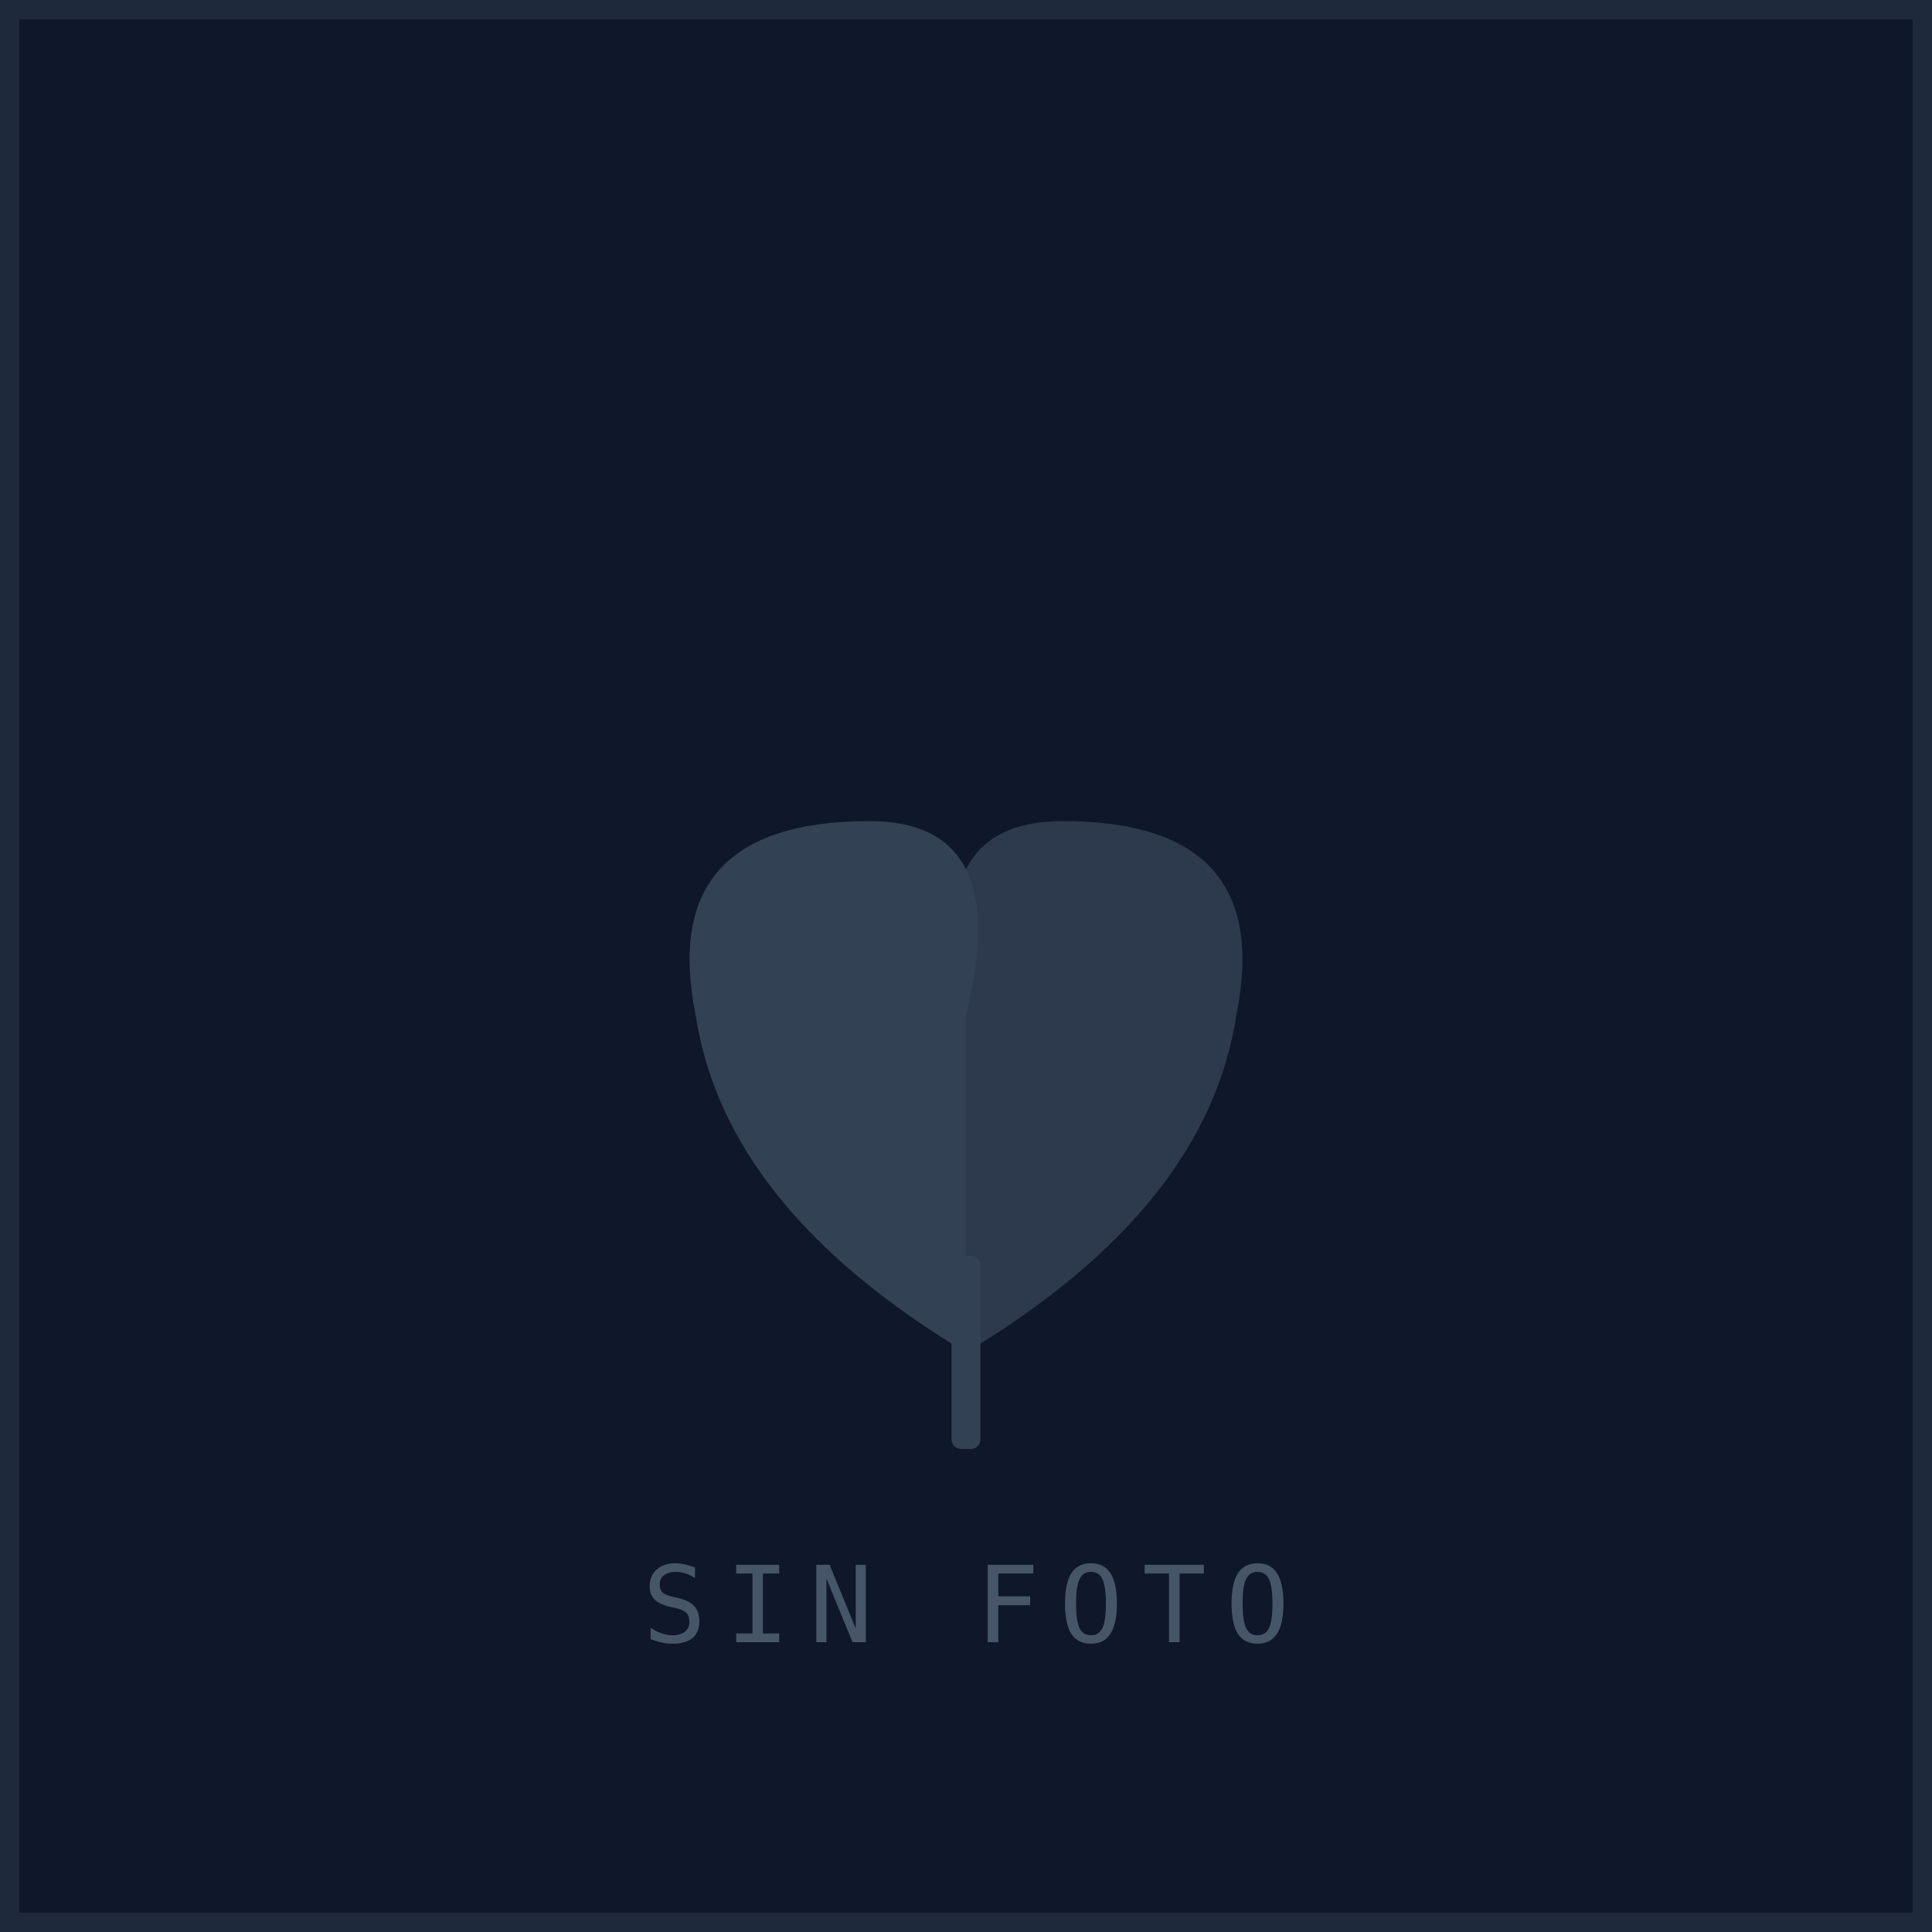
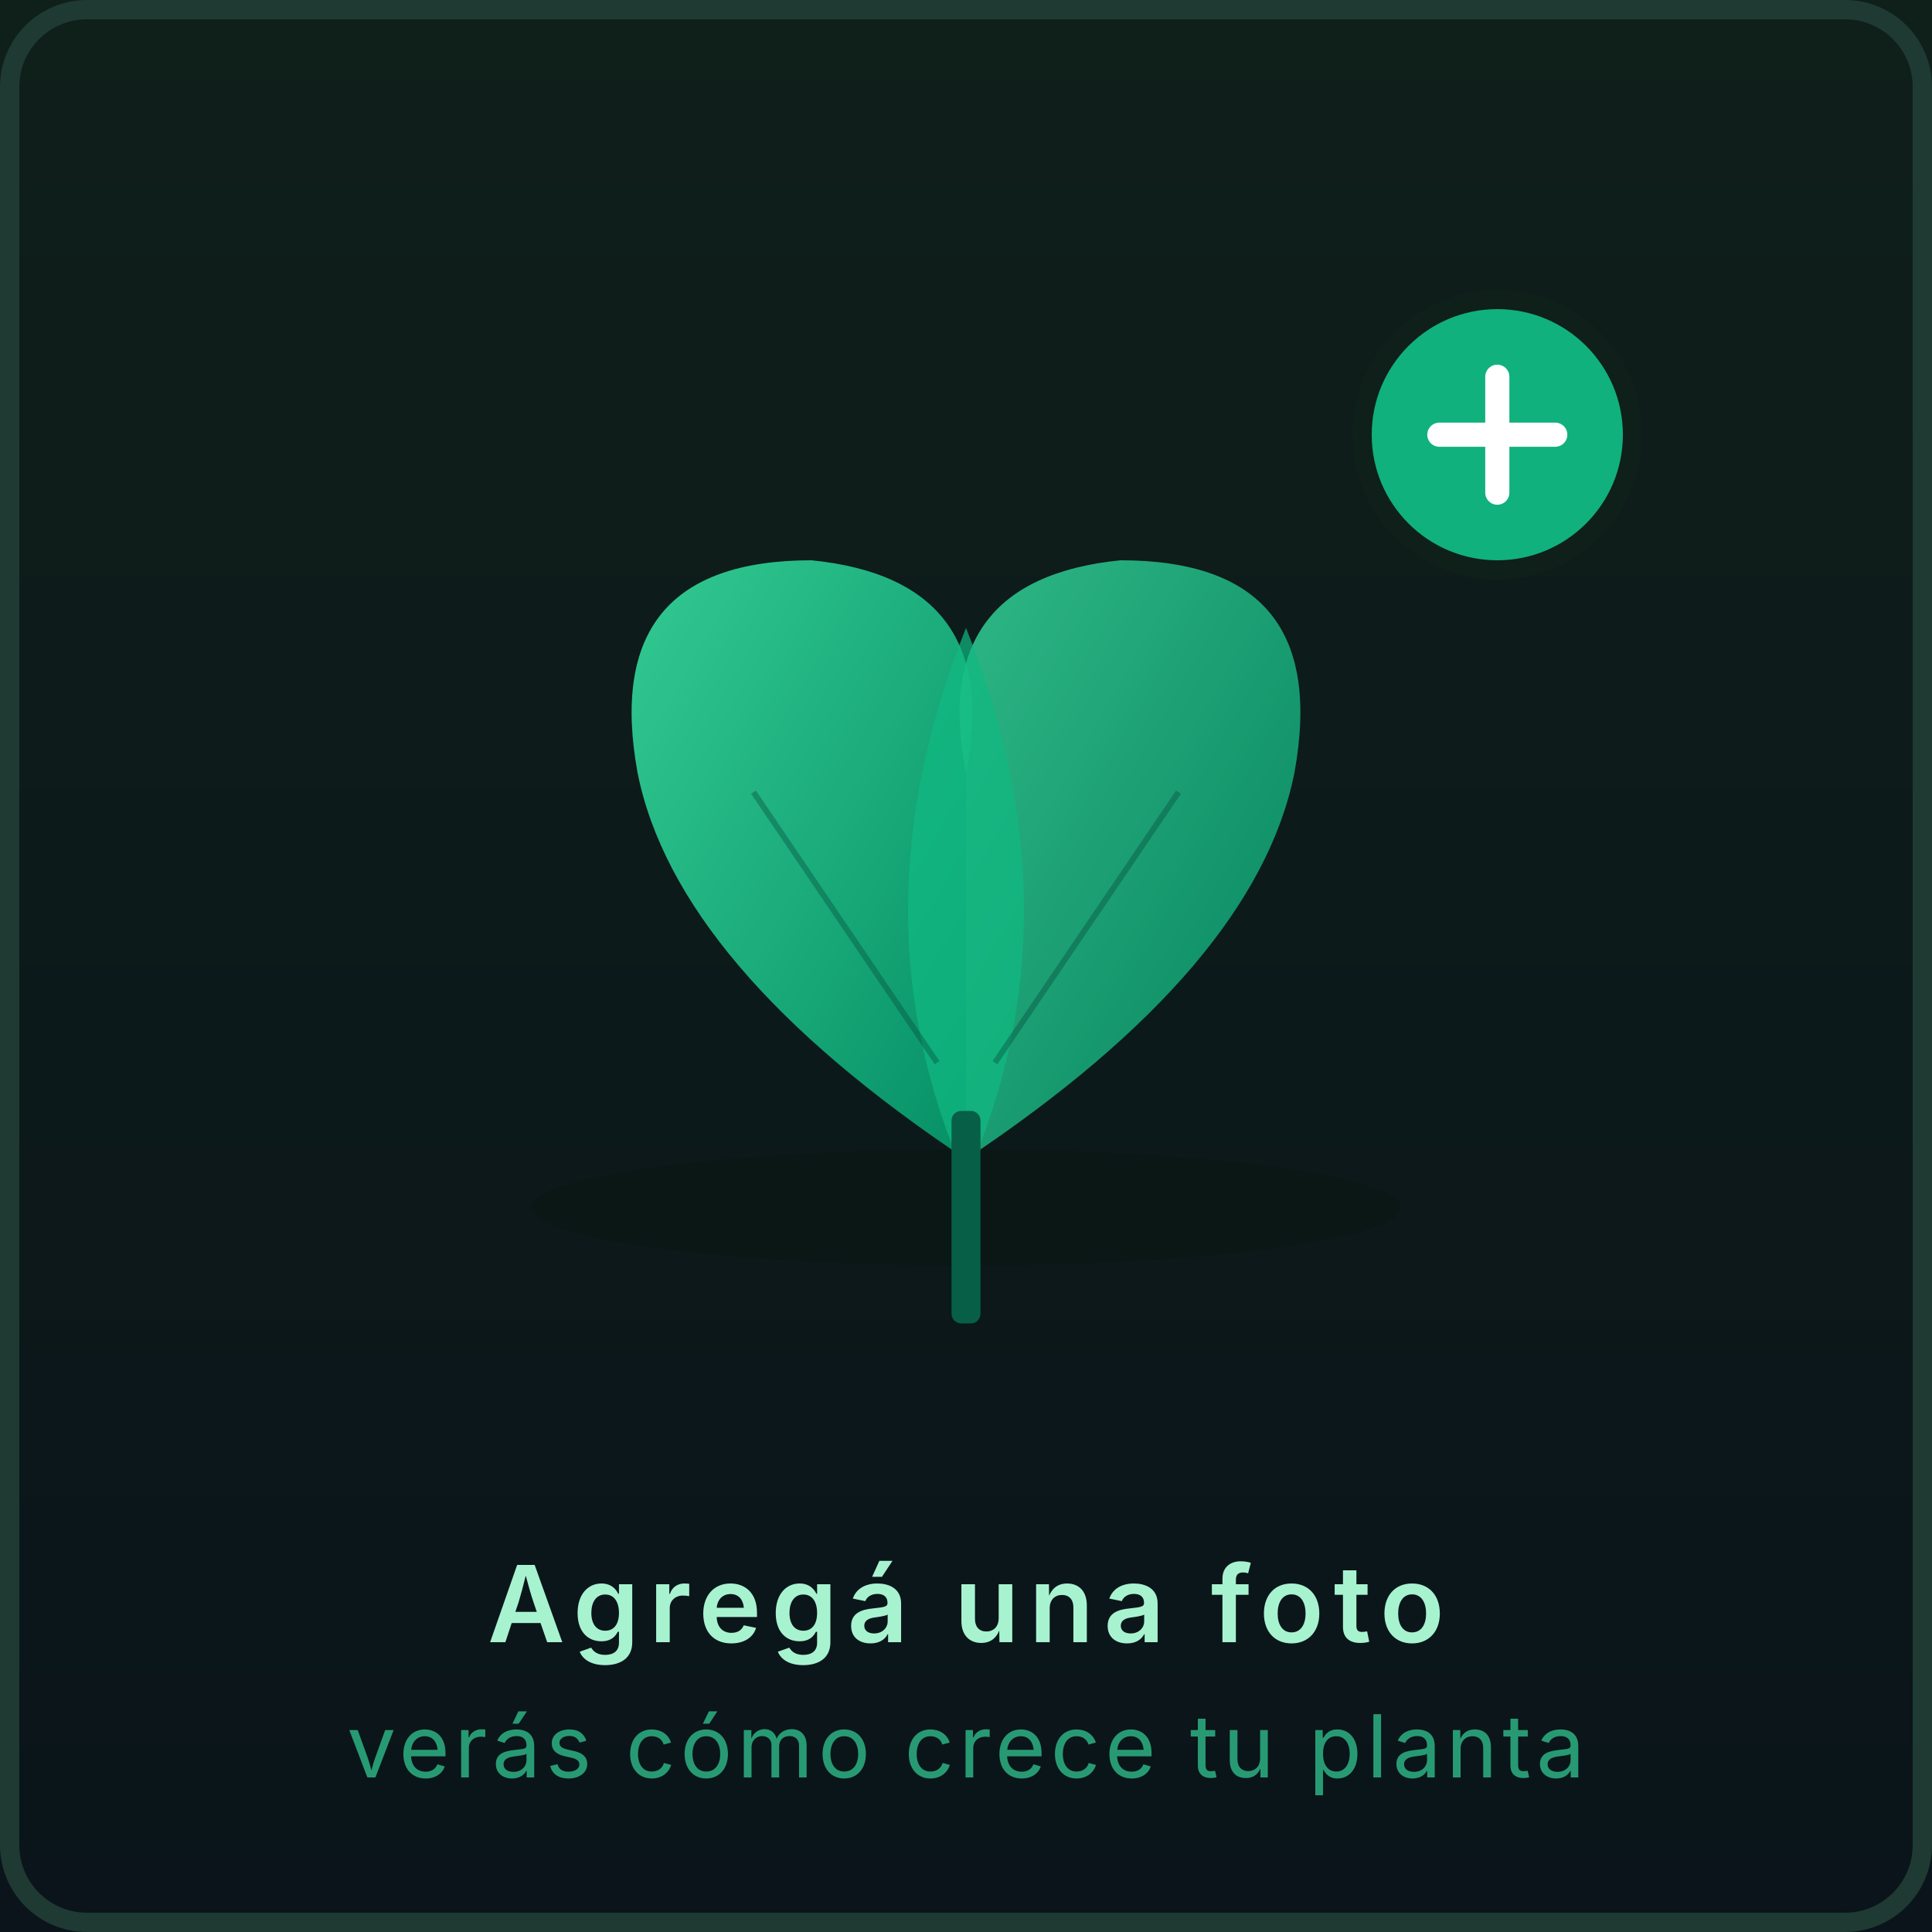
<svg xmlns="http://www.w3.org/2000/svg" viewBox="0 0 200 200" width="200" height="200">
-   <rect width="200" height="200" fill="#0f172a" />
-   <rect x="1" y="1" width="198" height="198" fill="none" stroke="#1e293b" stroke-width="2" />
-   <g transform="translate(100,110)" fill="#334155">
-     <path d="M0,30 Q-25,15 -28,-5 Q-32,-25 -10,-25 Q5,-25 0,-5 Z" />
-     <path d="M0,30 Q25,15 28,-5 Q32,-25 10,-25 Q-5,-25 0,-5 Z" opacity="0.85" />
-     <rect x="-1.5" y="20" width="3" height="20" rx="1" />
+   <defs>
+     <linearGradient id="bg" x1="0" y1="0" x2="0" y2="1">
+       <stop offset="0" stop-color="#0f1f1a" />
+       <stop offset="1" stop-color="#0a141a" />
+     </linearGradient>
+     <linearGradient id="leaf" x1="0" y1="0" x2="1" y2="1">
+       <stop offset="0" stop-color="#34d399" />
+       <stop offset="1" stop-color="#059669" />
+     </linearGradient>
+   </defs>
+   <rect width="200" height="200" fill="url(#bg)" />
+   <rect x="1" y="1" width="198" height="198" fill="none" stroke="#1e3a32" stroke-width="2" rx="8" />
+   <g transform="translate(100,90)">
+     <ellipse cx="0" cy="35" rx="45" ry="6" fill="#0a1612" opacity="0.6" />
+     <path d="M0,30 Q-30,10 -34,-10 Q-38,-32 -16,-32 Q4,-30 0,-10 Z" fill="url(#leaf)" opacity="0.95" />
+     <path d="M0,30 Q30,10 34,-10 Q38,-32 16,-32 Q-4,-30 0,-10 Z" fill="url(#leaf)" opacity="0.85" />
+     <path d="M0,32 Q-12,5 0,-25 Q12,5 0,32 Z" fill="#10b981" opacity="0.7" />
+     <rect x="-1.5" y="25" width="3" height="22" rx="1" fill="#065f46" />
+     <line x1="-22" y1="-8" x2="-3" y2="20" stroke="#064e3b" stroke-width="0.6" opacity="0.4" />
+     <line x1="22" y1="-8" x2="3" y2="20" stroke="#064e3b" stroke-width="0.6" opacity="0.4" />
  </g>
-   <text x="100" y="170" text-anchor="middle" font-family="monospace" font-size="11" fill="#475569" letter-spacing="2">SIN FOTO</text>
+   <g transform="translate(155,45)">
+     <circle r="14" fill="#10b981" opacity="0.95" />
+     <circle r="14" fill="none" stroke="#0f1f1a" stroke-width="2" />
+     <path d="M-6,0 L6,0 M0,-6 L0,6" stroke="#fff" stroke-width="2.5" stroke-linecap="round" />
+   </g>
+   <text x="100" y="170" text-anchor="middle" font-family="-apple-system,system-ui,sans-serif" font-size="11" font-weight="600" fill="#a7f3d0" letter-spacing="1">Agregá una foto</text>
+   <text x="100" y="184" text-anchor="middle" font-family="-apple-system,system-ui,sans-serif" font-size="9" fill="#34d399" opacity="0.7" letter-spacing="0.5">verás cómo crece tu planta</text>
</svg>
